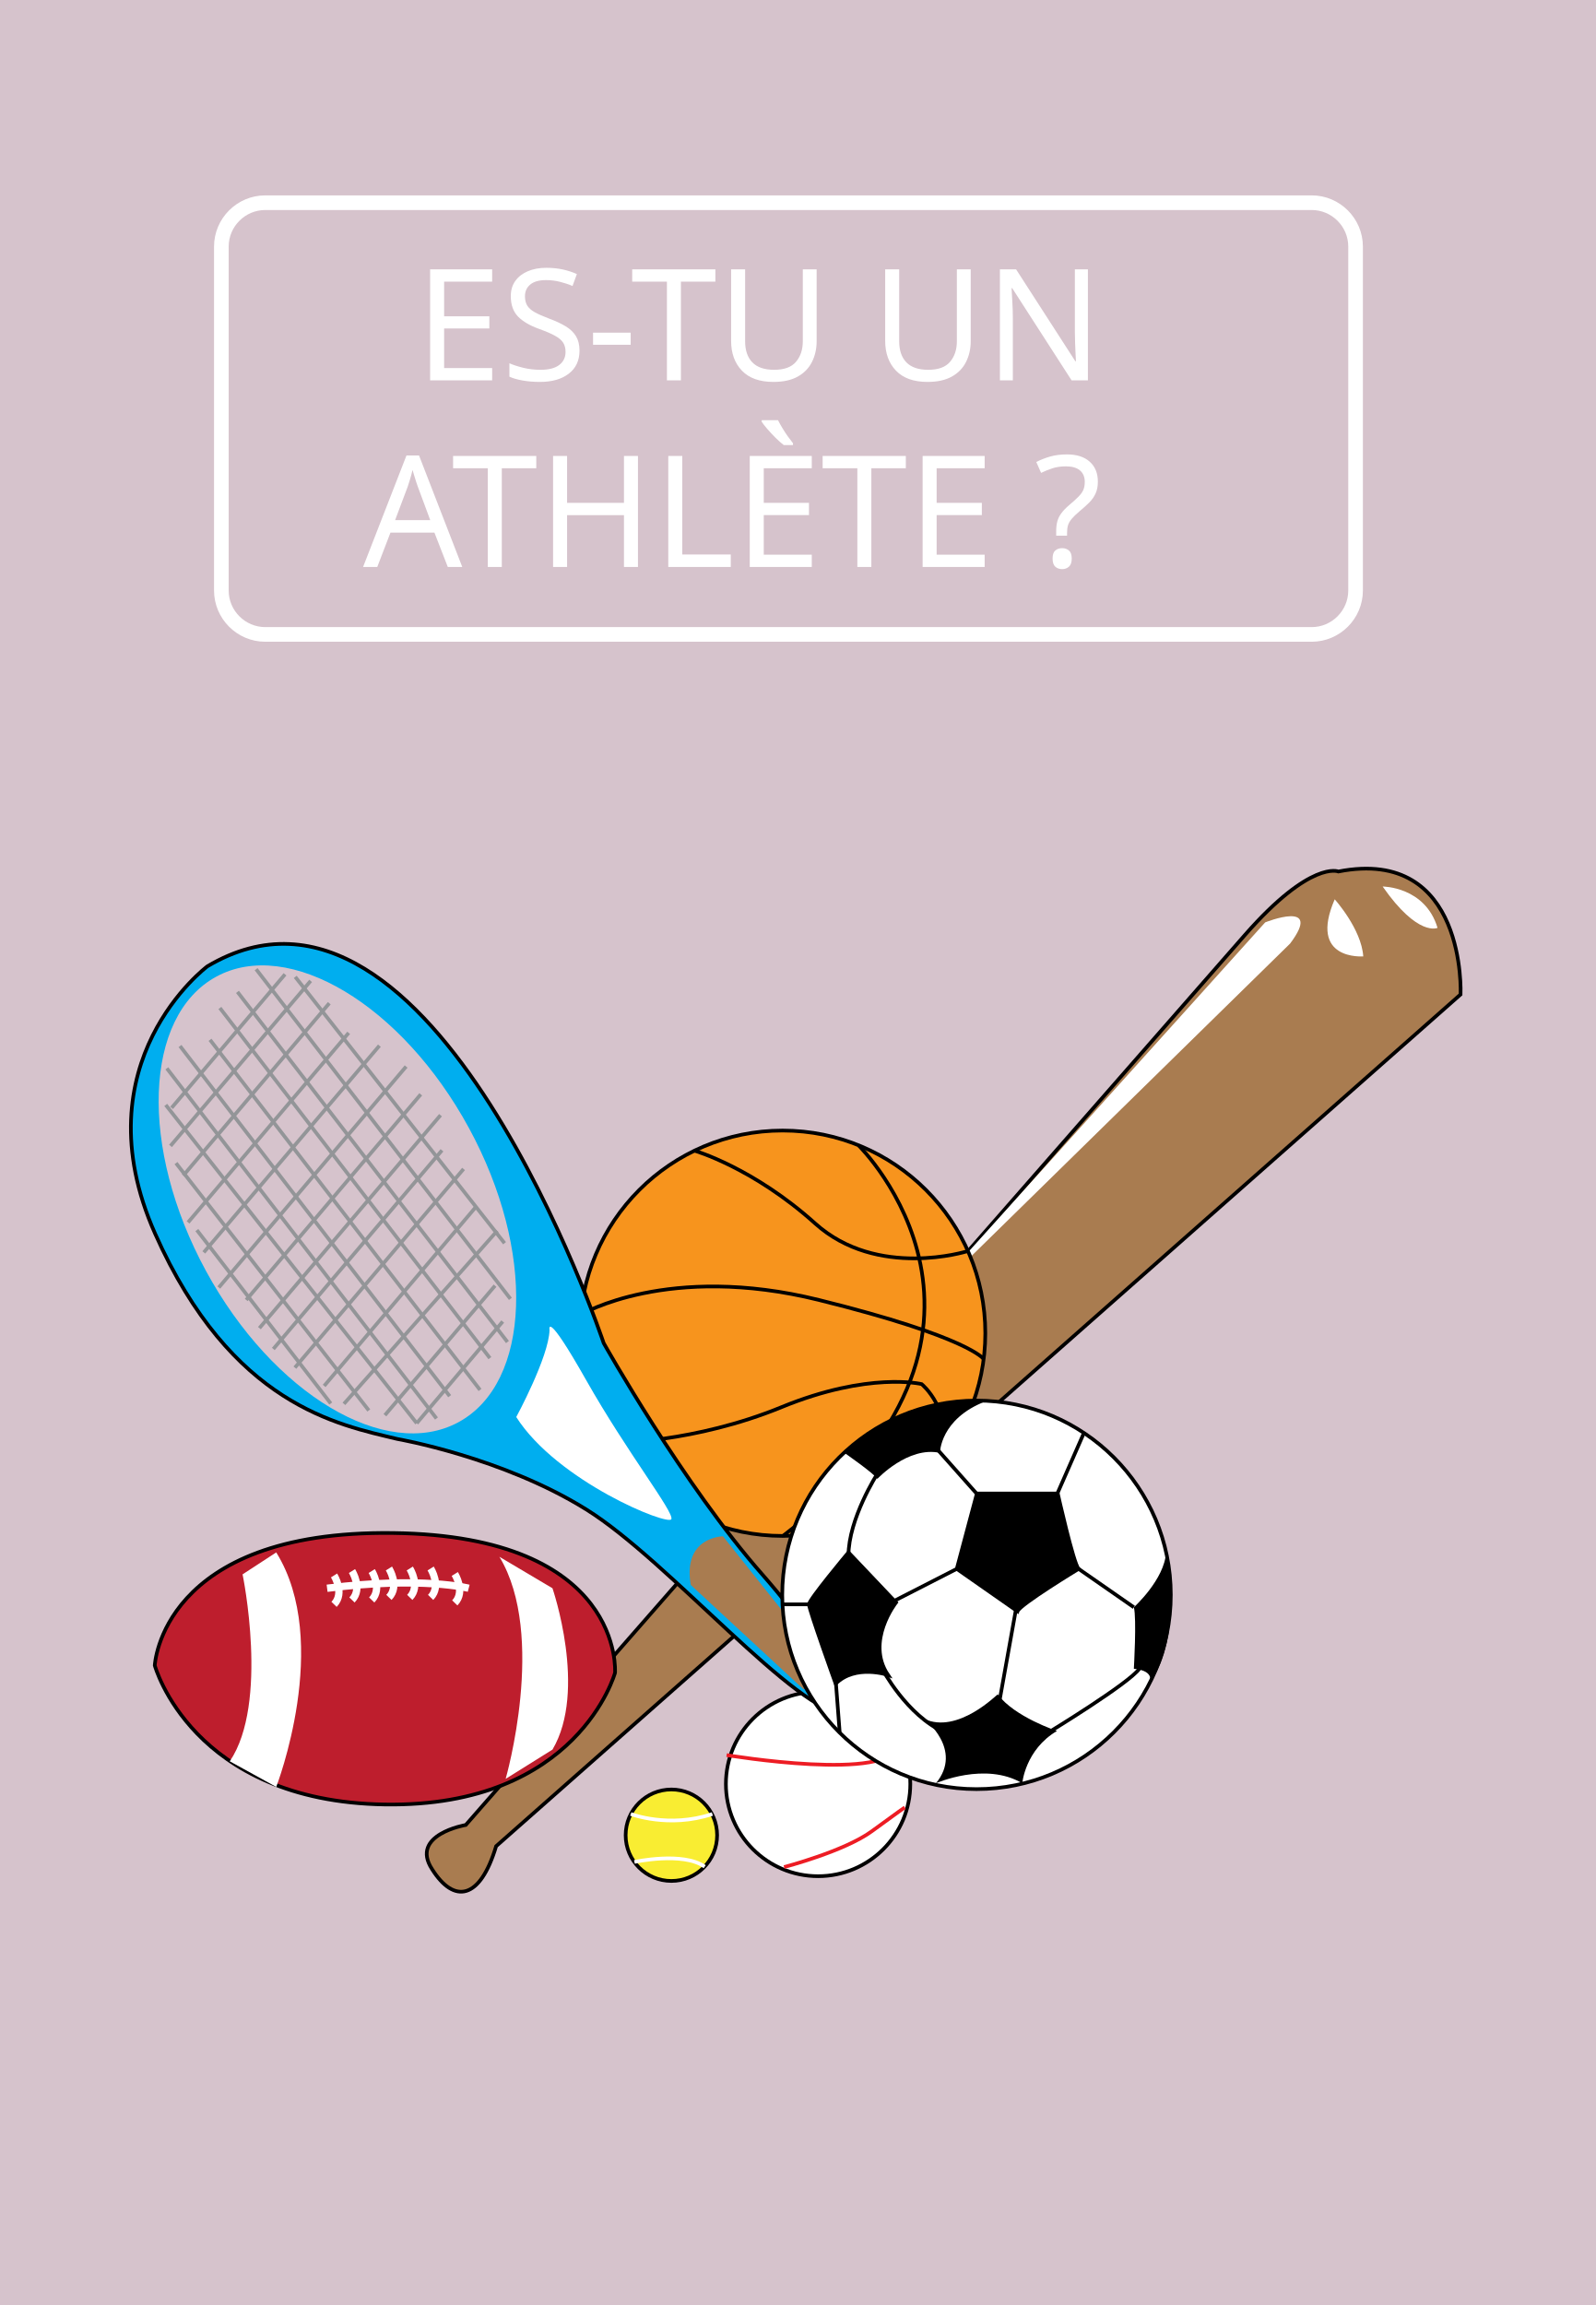
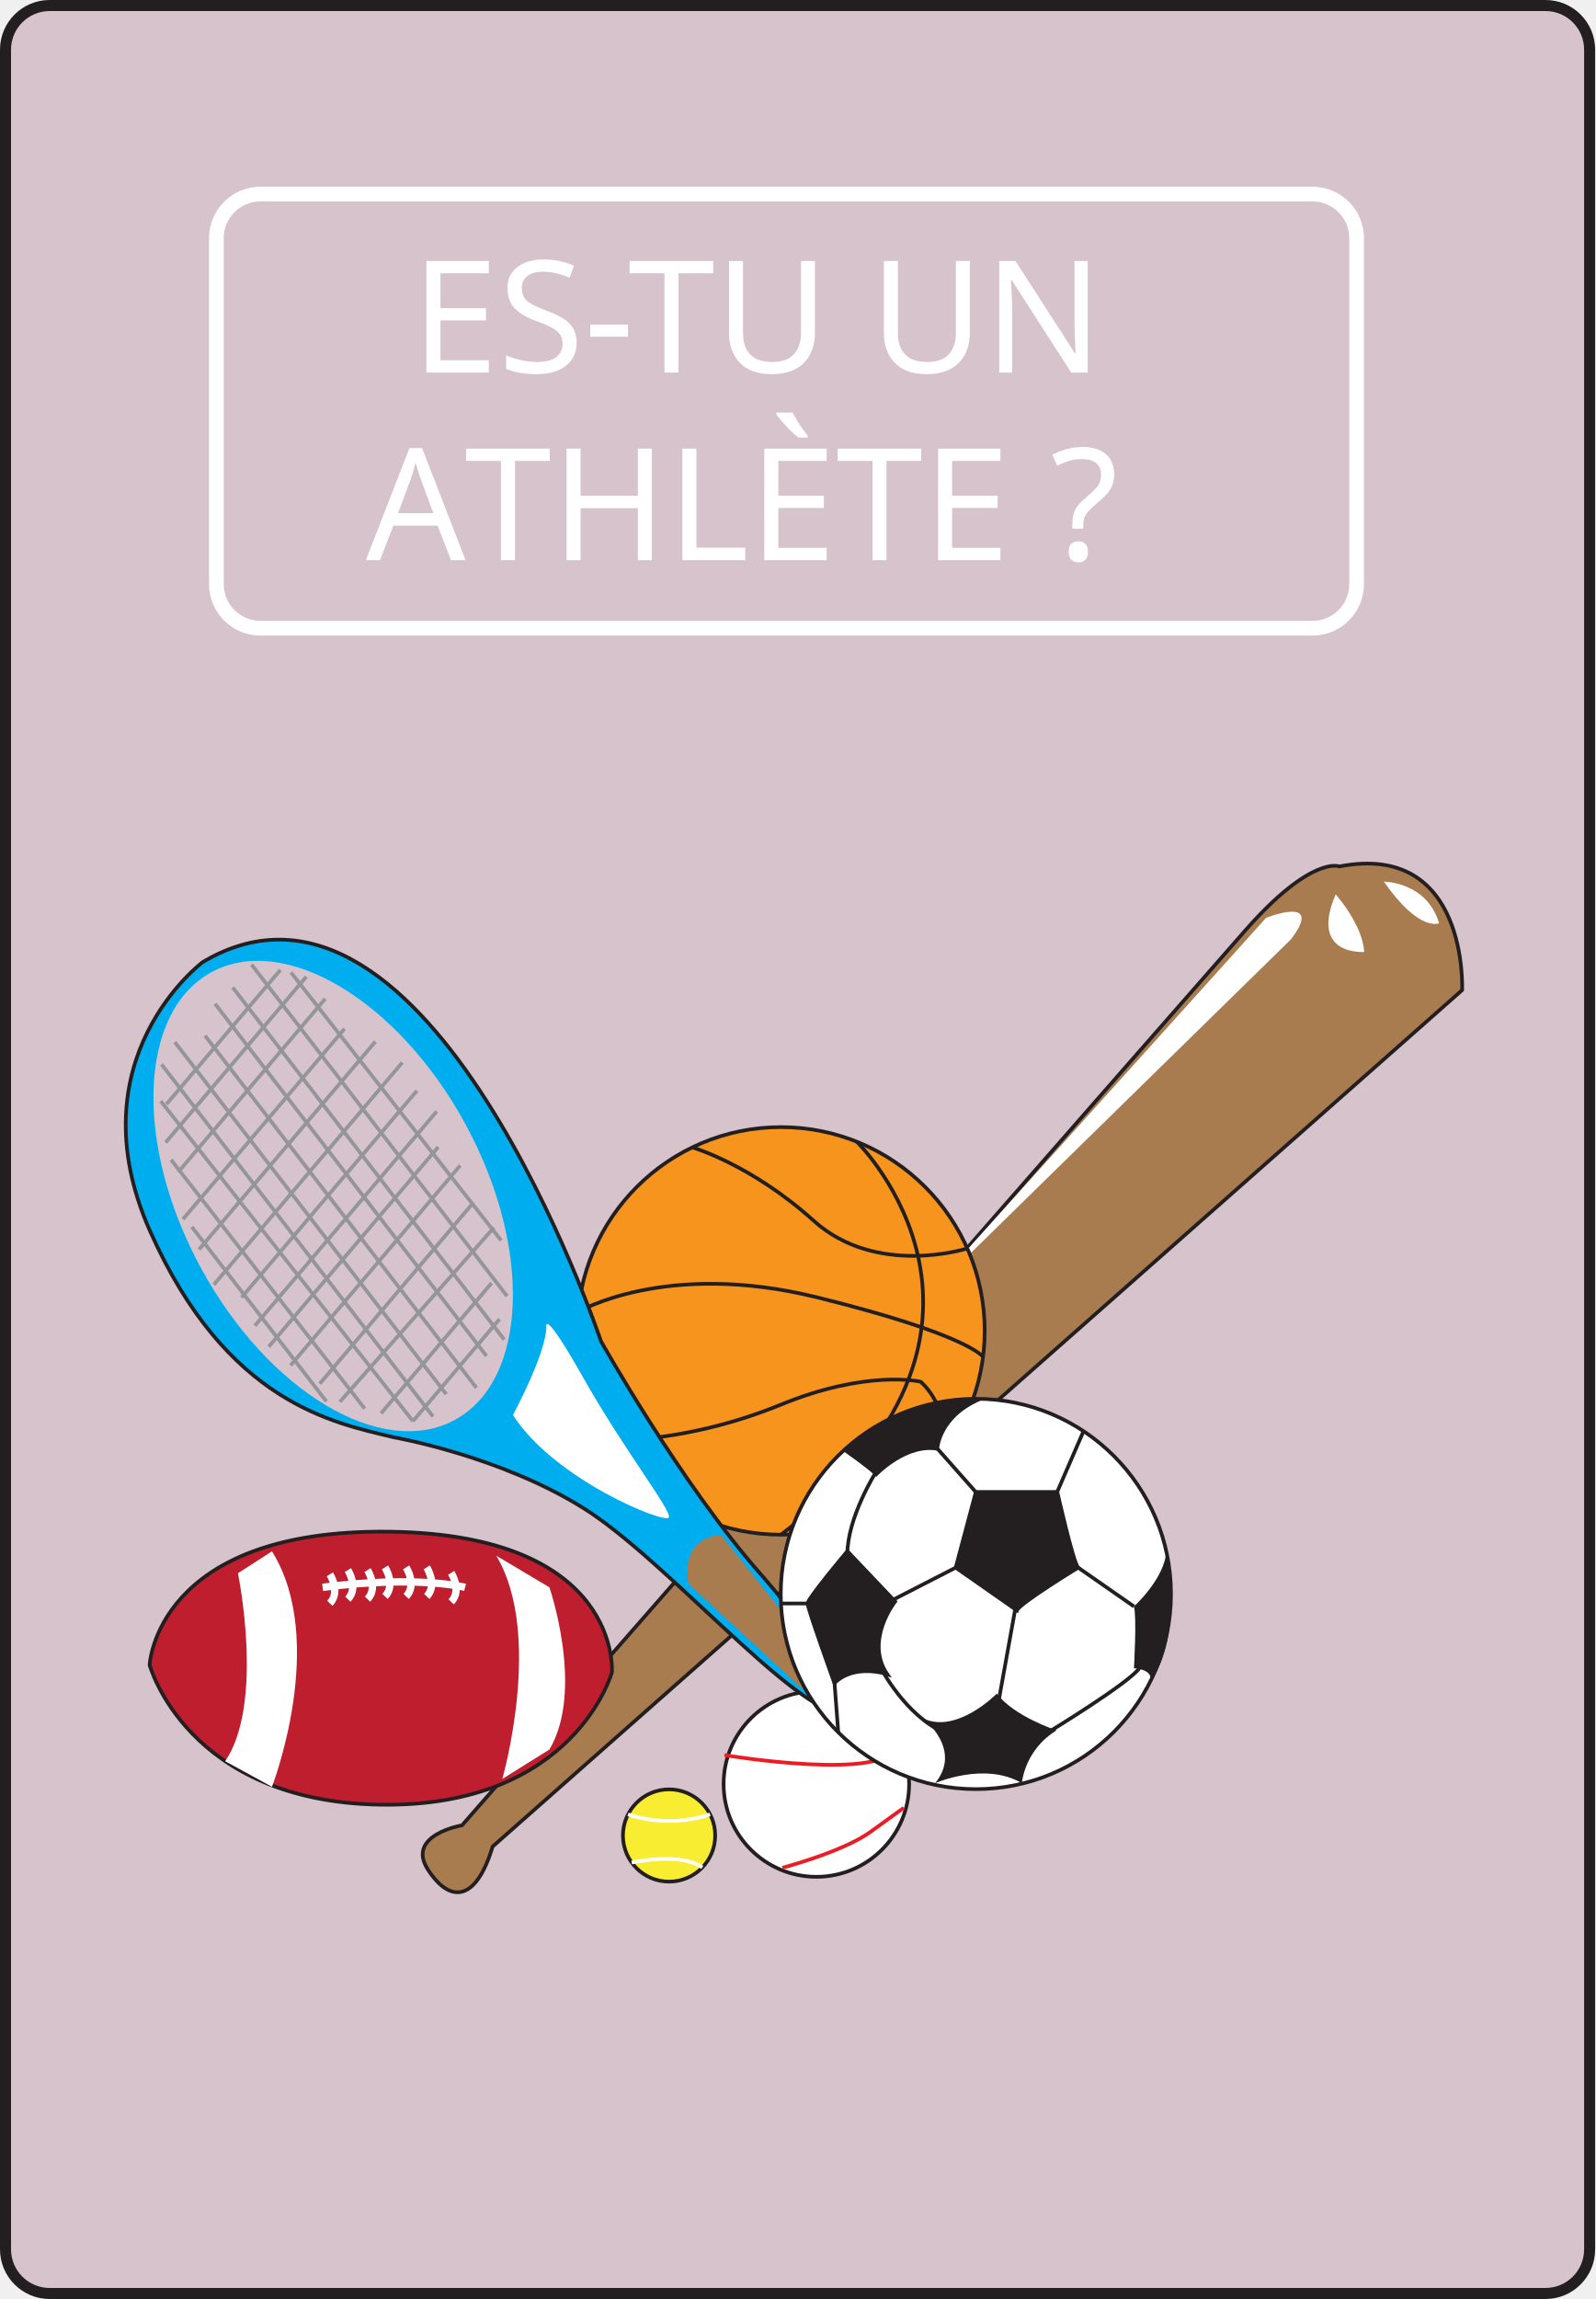
- <svg xmlns="http://www.w3.org/2000/svg" version="1.1" id="Calque_1" x="0px" y="0px" viewBox="0 0 436 630" style="enable-background:new 0 0 436 630;" xml:space="preserve">
-   <style type="text/css">
- 	.st0{fill:#D6C3CC;stroke:#000000;stroke-width:3;stroke-miterlimit:10;}
- 	.st1{fill:#FFFFFF;stroke:#000000;stroke-miterlimit:10;}
- 	.st2{fill:none;stroke:#ED1C24;stroke-miterlimit:10;}
- 	.st3{fill:#A97C50;stroke:#000000;stroke-miterlimit:10;}
- 	.st4{fill:#FFFFFF;}
- 	.st5{fill:#BE1E2D;stroke:#000000;stroke-miterlimit:10;}
- 	.st6{fill:#F9ED32;stroke:#000000;stroke-miterlimit:10;}
- 	.st7{fill:#F7941D;stroke:#000000;stroke-miterlimit:10;}
- 	.st8{fill:none;}
- 	.st9{font-family:'ArialRoundedMTBold';}
- 	.st10{font-size:42.493px;}
- 	.st11{fill:none;stroke:#FFFFFF;stroke-width:4;stroke-miterlimit:10;}
- 	.st12{fill:none;stroke:#000000;stroke-miterlimit:10;}
- 	.st13{fill:none;stroke:#FFFFFF;stroke-miterlimit:10;}
- 	.st14{fill:none;stroke:#FFFFFF;stroke-width:2;stroke-miterlimit:10;}
- 	.st15{fill:#00AEEF;stroke:#000000;stroke-miterlimit:10;}
- 	.st16{fill:#A97C50;}
- 	.st17{fill:#D6C3CC;}
- 	.st18{fill:none;stroke:#939598;stroke-miterlimit:10;}
- 	.st19{stroke:#000000;stroke-miterlimit:10;}
- </style>
-   <path class="st0" d="M439.3,657.3H-8.4c-6.6,0-12-5.4-12-12V-9.9c0-6.6,5.4-12,12-12h447.8c6.6,0,12,5.4,12,12v655.2  C451.3,651.9,445.9,657.3,439.3,657.3z" />
-   <circle class="st1" cx="223.6" cy="487.6" r="25.2" />
-   <path class="st2" d="M198.6,479.7c0,0,45.5,7.6,46.8-2.9" />
-   <path class="st2" d="M214.3,510.3c0,0,16.5-4.3,24-9.8c7.5-5.5,9-6.5,9-6.5" />
-   <path class="st3" d="M135.6,504.6l263.6-232.8c0,0,1.8-40.5-33.4-33.6c0,0-7.5-3.2-25.5,17.3c-18,20.5-213,243.3-213,243.3  s-15.4,2.6-9.2,12.1C124.1,520.4,131.2,519.3,135.6,504.6z" />
-   <path class="st4" d="M250.2,358.3l1.1-1.3l94.5-104.9c0,0,16-6.4,6.8,5.8" />
-   <path class="st4" d="M364.8,245.8c0,0,7.3,8.1,7.8,15.6C372.5,261.4,357.5,262.6,364.8,245.8z" />
-   <path class="st4" d="M377.9,242.3c0,0,11.6,0,15,11.3C392.9,253.6,387.6,256.2,377.9,242.3z" />
-   <path class="st5" d="M42.3,455.2c0,0,1.7-37,65.1-36.2c63.4,0.8,60.7,38.2,60.7,38.2s-10.1,36.8-62.9,36S42.3,455.2,42.3,455.2z" />
-   <circle class="st6" cx="183.5" cy="501.6" r="12.5" />
-   <circle class="st7" cx="213.9" cy="364.4" r="55.4" />
-   <rect x="61.3" y="73" class="st8" width="309.2" height="122.6" />
-   <text transform="matrix(1 0 0 1 113.4343 103.9642)">
-     <tspan x="0" y="0" class="st4 st9 st10">ES-TU UN  </tspan>
-     <tspan x="-14.2" y="51" class="st4 st9 st10">ATHLÈTE ?</tspan>
+ <svg xmlns="http://www.w3.org/2000/svg" id="Calque_1" data-name="Calque 1" viewBox="0 0 433.68 624.87">
+   <defs>
+     <style>.cls-1,.cls-18{fill:#d6c3cc;}.cls-1,.cls-13,.cls-16,.cls-2,.cls-20,.cls-4,.cls-6,.cls-7,.cls-8{stroke:#231f20;}.cls-1,.cls-11,.cls-13,.cls-14,.cls-15,.cls-16,.cls-19,.cls-2,.cls-20,.cls-3,.cls-4,.cls-6,.cls-7,.cls-8{stroke-miterlimit:10;}.cls-1{stroke-width:3px;}.cls-2,.cls-5,.cls-9{fill:#fff;}.cls-11,.cls-13,.cls-14,.cls-15,.cls-19,.cls-3{fill:none;}.cls-3{stroke:#ed1c24;}.cls-17,.cls-4{fill:#a97c50;}.cls-6{fill:#be1e2d;}.cls-7{fill:#f9ed32;}.cls-8{fill:#f7941d;}.cls-9{font-size:42.49px;font-family:ArialRoundedMTBold, Arial Rounded MT Bold;}.cls-10{letter-spacing:-0.09em;}.cls-11,.cls-14,.cls-15{stroke:#fff;}.cls-11{stroke-width:4px;}.cls-12,.cls-20{fill:#231f20;}.cls-15{stroke-width:2px;}.cls-16{fill:#00aeef;}.cls-19{stroke:#939598;}</style>
+   </defs>
+   <rect class="cls-1" x="1.5" y="1.5" width="430.68" height="621.87" rx="12" ry="12" />
+   <circle class="cls-2" cx="221.95" cy="484.9" r="25.22" />
+   <path class="cls-3" d="M198.6,479.73s45.48,7.58,46.76-2.94" transform="translate(-1.63 -2.69)" />
+   <path class="cls-3" d="M214.35,510.35s16.49-4.34,24-9.8,9-6.49,9-6.49" transform="translate(-1.63 -2.69)" />
+   <path class="cls-4" d="M135.56,504.59,399.14,271.81s1.84-40.46-33.37-33.62c0,0-7.48-3.16-25.53,17.34s-213,243.28-213,243.28-15.41,2.62-9.24,12.08S131.16,519.3,135.56,504.59Z" transform="translate(-1.63 -2.69)" />
+   <path class="cls-5" d="M250.2,358.3l1.14-1.26,94.51-104.88s16-6.37,6.79,5.8" transform="translate(-1.63 -2.69)" />
+   <path class="cls-5" d="M364.77,245.79s7.27,8.11,7.76,15.64C372.53,261.43,357.49,262.59,364.77,245.79Z" transform="translate(-1.63 -2.69)" />
+   <path class="cls-5" d="M377.87,242.32s11.64,0,15,11.3C392.9,253.62,387.57,256.22,377.87,242.32Z" transform="translate(-1.63 -2.69)" />
+   <path class="cls-6" d="M42.31,455.24s1.66-37,65.07-36.24S168,457.21,168,457.21s-10.1,36.78-62.86,36S42.31,455.24,42.31,455.24Z" transform="translate(-1.63 -2.69)" />
+   <circle class="cls-7" cx="181.9" cy="498.89" r="12.54" />
+   <circle class="cls-8" cx="212.32" cy="361.74" r="55.39" />
+   <text class="cls-9" transform="translate(111.81 101.27)">ES-TU UN <tspan class="cls-10" x="-12.35" y="50.99">A</tspan>
+     <tspan x="14.48" y="50.99">THLÈTE ?</tspan>
  </text>
-   <path class="st11" d="M358.5,173.4h-286c-6.6,0-12-5.4-12-12v-94c0-6.6,5.4-12,12-12h286c6.6,0,12,5.4,12,12v94  C370.5,168,365.1,173.4,358.5,173.4z" />
-   <path d="M286.6,386.6c0,0,7.4,4.5,8.2,9.4h7.1C301.9,396,292.4,388.6,286.6,386.6z" />
-   <path class="st12" d="M234.7,313.1c0,0,51.9,51-20.7,106.7" />
-   <path class="st12" d="M189.8,314.5c0,0,16,4.6,33,19.9s41.5,7.6,41.5,7.6" />
-   <path class="st12" d="M158.8,359.3c0,0,23.8-14.2,65-4s45.1,16.2,45.1,16.2" />
-   <path class="st12" d="M167.6,394.4c0,0,22.1,0,46-9.8s38.3-6.3,38.3-6.3s8.7,7,5.7,20.5" />
-   <path class="st13" d="M172.4,495.8c0,0,10.4,4,22.3,0" />
-   <path class="st13" d="M173.4,508.9c0,0,13.3-2.9,19.2,1.3" />
-   <path class="st4" d="M66.3,430.3c0,0,7.3,35.2-3.5,51.1l12.7,7c0,0,15.3-39.5,0-64.1L66.3,430.3z" />
-   <path class="st4" d="M136.5,425.5l14.5,8.6c0,0,9.6,27.9,0,44.1l-12.8,8C138.2,486.2,149.5,447,136.5,425.5z" />
-   <path class="st14" d="M128.1,434.1c0,0-12.7-3.3-38.7,0" />
-   <path class="st14" d="M91.3,430.6c0,0,3,4.8,0,7.9" />
-   <path class="st14" d="M96.2,429.4c0,0,3,4.8,0,7.9" />
-   <path class="st14" d="M101.6,429.4c0,0,3,4.8,0,7.9" />
-   <path class="st14" d="M106.3,428.7c0,0,3,4.8,0,7.9" />
-   <path class="st14" d="M112,428.7c0,0,3,4.8,0,7.9" />
-   <path class="st14" d="M117.7,428.7c0,0,3,4.8,0,7.9" />
-   <path class="st14" d="M124.3,430.2c0,0,3,4.8,0,7.9" />
-   <path class="st15" d="M231.6,468.8c0,0-1.4-13.6-23.1-38.3c-21.7-24.6-43.5-63.4-43.5-63.4s-46.7-139.6-108.3-103  c0,0-35.2,26.2-14.3,73.1s50,52.2,66.2,56.1c0,0,28.8,5,51.7,19.3S217.4,468.3,231.6,468.8z" />
-   <path class="st4" d="M141.1,387.3c0,0,8.9-16.4,9.1-23.8c0,0-1.2-6.1,10,13.7c11.2,19.8,24,36,23.3,38  C182.8,417.2,152.3,404.9,141.1,387.3z" />
-   <path class="st16" d="M197.6,419.9c0,0-11.1,0.1-8.8,13.3l30.9,28.6l4.9-8L197.6,419.9z" />
-   <ellipse transform="matrix(0.8785 -0.4778 0.4778 0.8785 -145.3989 83.8993)" class="st17" cx="92.2" cy="327.8" rx="40.9" ry="69.3" />
-   <line class="st18" x1="77.9" y1="266.3" x2="46.9" y2="302.8" />
-   <line class="st18" x1="84.9" y1="268.1" x2="46.6" y2="313.2" />
-   <line class="st18" x1="90" y1="274.2" x2="50.1" y2="321.3" />
-   <line class="st18" x1="95.3" y1="282.3" x2="51.4" y2="334.1" />
-   <line class="st18" x1="103.7" y1="285.8" x2="55.7" y2="342.3" />
-   <line class="st18" x1="111" y1="291.5" x2="59.8" y2="351.9" />
-   <line class="st18" x1="115" y1="299.1" x2="67.3" y2="355.3" />
-   <line class="st18" x1="120.4" y1="304.8" x2="70.9" y2="363" />
-   <line class="st18" x1="120.8" y1="314.4" x2="74.7" y2="368.7" />
-   <line class="st18" x1="126.7" y1="319.5" x2="80.6" y2="373.8" />
-   <line class="st18" x1="130.3" y1="329.6" x2="88.6" y2="378.8" />
-   <line class="st18" x1="135.9" y1="336.4" x2="94" y2="383.7" />
-   <line class="st18" x1="135.3" y1="351.4" x2="105.2" y2="386.8" />
-   <line class="st18" x1="137.4" y1="361.2" x2="113.9" y2="389" />
-   <line class="st18" x1="45.6" y1="292" x2="119.3" y2="387.7" />
-   <line class="st18" x1="49.2" y1="285.9" x2="122.9" y2="381.6" />
-   <line class="st18" x1="57.4" y1="284.2" x2="131.2" y2="379.9" />
-   <line class="st18" x1="60.1" y1="275.5" x2="133.9" y2="371.2" />
-   <line class="st18" x1="64.9" y1="271.1" x2="138.7" y2="366.8" />
-   <line class="st18" x1="70" y1="264.9" x2="139.5" y2="355" />
-   <line class="st18" x1="80.7" y1="267" x2="137.9" y2="339.8" />
-   <line class="st18" x1="53.8" y1="336.2" x2="90.4" y2="383.6" />
-   <line class="st18" x1="48.1" y1="317.9" x2="100.8" y2="385.5" />
-   <line class="st18" x1="45.3" y1="302" x2="113.9" y2="389" />
-   <circle class="st1" cx="266.9" cy="435.9" r="53.1" />
-   <path class="st19" d="M261.5,428.8l5.5-20.6h22.1c0,0,4.3,19.2,5.7,20.6c0,0-16,9.7-16.7,11.6L261.5,428.8z" />
-   <path class="st19" d="M231.9,424.3l13,13.7c0,0-8.4,10.6-2.2,19.8c0,0-8.9-3-14.3,2.4c0,0-7.3-20.3-7.3-21.7  C221.1,437.2,231.9,424.3,231.9,424.3z" />
-   <path d="M230.8,397.1c0,0,8.2,5.7,9,7.1c0,0,8.4-9,17.1-7.1c0,0,0-9.3,12.5-14.1C269.3,382.9,248.4,380,230.8,397.1z" />
-   <path d="M252.6,469.8c0,0,10.8,8.4,3.2,17.6c0,0,13.5-6,23.6,0c0,0,0.8-9.2,9.5-14.3c0,0-11.6-3.8-16.2-10  C272.6,463,261.8,474.1,252.6,469.8z" />
-   <path d="M314.1,460.2c0,0,2-3.5-4.2-4.1c0,0,0.8-13.8,0-16.8c0,0,8.4-7.6,8.8-15C318.7,424.3,323.7,447.1,314.1,460.2z" />
-   <line class="st12" x1="296.1" y1="392" x2="288.6" y2="409.1" />
-   <line class="st12" x1="255.8" y1="395.7" x2="267.7" y2="409.1" />
-   <path class="st12" d="M239.8,402.8c0,0-7.9,12.3-7.9,22.4" />
-   <line class="st12" x1="228.4" y1="459.1" x2="229.5" y2="473.5" />
-   <line class="st12" x1="221.1" y1="438.5" x2="213.9" y2="438.5" />
-   <line class="st12" x1="261.5" y1="428.8" x2="244.5" y2="437.5" />
-   <line class="st12" x1="278.1" y1="437.5" x2="273.2" y2="464.8" />
-   <path class="st12" d="M241.1,456.1c0,0,6.7,12.8,17.1,17.4" />
-   <path class="st12" d="M286.6,473.5c0,0,22-13.4,24.8-17.4" />
-   <line class="st12" x1="294.8" y1="428.8" x2="309.9" y2="439.3" />
+   <rect class="cls-11" x="58.82" y="52.75" width="310.01" height="118" rx="12" ry="12" />
+   <path class="cls-12" d="M286.6,386.64s7.35,4.5,8.16,9.37h7.13S292.41,388.57,286.6,386.64Z" transform="translate(-1.63 -2.69)" />
+   <path class="cls-13" d="M234.66,313.09s51.86,51-20.71,106.74" transform="translate(-1.63 -2.69)" />
+   <path class="cls-13" d="M189.84,314.55s16,4.61,33,19.93,41.45,7.62,41.45,7.62" transform="translate(-1.63 -2.69)" />
+   <path class="cls-13" d="M158.75,359.3s23.76-14.18,65-4,45.13,16.18,45.13,16.18" transform="translate(-1.63 -2.69)" />
+   <path class="cls-13" d="M167.64,394.41a134.28,134.28,0,0,0,46-9.82c23.82-9.82,38.29-6.34,38.29-6.34s8.68,7,5.7,20.46" transform="translate(-1.63 -2.69)" />
+   <path class="cls-14" d="M172.37,495.85a35.77,35.77,0,0,0,22.3,0" transform="translate(-1.63 -2.69)" />
+   <path class="cls-14" d="M173.37,508.93s13.34-2.91,19.19,1.33" transform="translate(-1.63 -2.69)" />
+   <path class="cls-5" d="M66.32,430.3s7.29,35.24-3.47,51.09l12.72,6.95s15.3-39.5,0-64Z" transform="translate(-1.63 -2.69)" />
+   <path class="cls-5" d="M136.54,425.52,151,434.13s9.61,27.91,0,44.08l-12.81,8S149.46,447,136.54,425.52Z" transform="translate(-1.63 -2.69)" />
+   <path class="cls-15" d="M128.07,434.13s-12.66-3.34-38.74,0" transform="translate(-1.63 -2.69)" />
+   <path class="cls-15" d="M91.31,430.58s3,4.76,0,7.89" transform="translate(-1.63 -2.69)" />
+   <path class="cls-15" d="M96.21,429.44s3,4.77,0,7.9" transform="translate(-1.63 -2.69)" />
+   <path class="cls-15" d="M101.55,429.44s3,4.77,0,7.9" transform="translate(-1.63 -2.69)" />
+   <path class="cls-15" d="M106.3,428.7s3,4.77,0,7.9" transform="translate(-1.63 -2.69)" />
+   <path class="cls-15" d="M112.05,428.7s3,4.77,0,7.9" transform="translate(-1.63 -2.69)" />
+   <path class="cls-15" d="M117.65,428.7s3,4.77,0,7.9" transform="translate(-1.63 -2.69)" />
+   <path class="cls-15" d="M124.29,430.19s3,4.76,0,7.89" transform="translate(-1.63 -2.69)" />
+   <path class="cls-16" d="M231.58,468.83s-1.39-13.63-23.13-38.28S165,367.19,165,367.19s-46.73-139.58-108.26-103c0,0-35.16,26.17-14.34,73.06s50,52.16,66.16,56.07c0,0,28.84,5,51.67,19.27S217.45,468.27,231.58,468.83Z" transform="translate(-1.63 -2.69)" />
+   <path class="cls-5" d="M141.09,387.28s8.85-16.38,9.09-23.84c0,0-1.17-6.09,10,13.68s24,36,23.3,38S152.27,404.85,141.09,387.28Z" transform="translate(-1.63 -2.69)" />
+   <path class="cls-17" d="M197.64,419.86s-11.09.1-8.85,13.28L219.7,461.7l4.89-8Z" transform="translate(-1.63 -2.69)" />
+   <ellipse class="cls-18" cx="92.22" cy="327.76" rx="40.93" ry="69.26" transform="translate(-147.03 81.21) rotate(-28.54)" />
+   <line class="cls-19" x1="76.24" y1="263.62" x2="45.27" y2="300.11" />
+   <line class="cls-19" x1="83.29" y1="265.45" x2="45.02" y2="310.55" />
+   <line class="cls-19" x1="88.41" y1="271.48" x2="48.45" y2="318.58" />
+   <line class="cls-19" x1="93.67" y1="279.61" x2="49.75" y2="331.37" />
+   <line class="cls-19" x1="102.04" y1="283.12" x2="54.11" y2="339.6" />
+   <line class="cls-19" x1="109.37" y1="288.79" x2="58.13" y2="349.18" />
+   <line class="cls-19" x1="113.35" y1="296.45" x2="65.67" y2="352.65" />
+   <line class="cls-19" x1="118.73" y1="302.08" x2="69.3" y2="360.33" />
+   <line class="cls-19" x1="119.13" y1="311.76" x2="73.08" y2="366.03" />
+   <line class="cls-19" x1="125.11" y1="316.77" x2="79.01" y2="371.11" />
+   <line class="cls-19" x1="128.64" y1="326.94" x2="86.93" y2="376.1" />
+   <line class="cls-19" x1="134.28" y1="333.66" x2="92.4" y2="381.02" />
+   <line class="cls-19" x1="133.64" y1="348.74" x2="103.6" y2="384.15" />
+   <line class="cls-19" x1="135.8" y1="358.55" x2="112.27" y2="386.28" />
+   <line class="cls-19" x1="43.93" y1="289.3" x2="117.72" y2="385.01" />
+   <line class="cls-19" x1="47.53" y1="283.24" x2="121.32" y2="378.95" />
+   <line class="cls-19" x1="55.75" y1="281.51" x2="129.53" y2="377.22" />
+   <line class="cls-19" x1="58.47" y1="272.83" x2="132.25" y2="368.54" />
+   <line class="cls-19" x1="63.28" y1="268.39" x2="137.07" y2="364.1" />
+   <line class="cls-19" x1="68.4" y1="262.19" x2="137.86" y2="352.3" />
+   <line class="cls-19" x1="79.11" y1="264.31" x2="136.24" y2="337.16" />
+   <line class="cls-19" x1="52.16" y1="333.47" x2="88.73" y2="380.91" />
+   <line class="cls-19" x1="46.51" y1="315.22" x2="99.13" y2="382.85" />
+   <line class="cls-19" x1="43.71" y1="299.28" x2="112.27" y2="386.28" />
+   <circle class="cls-2" cx="265.31" cy="433.24" r="53.05" />
+   <path class="cls-20" d="M261.46,428.77l5.48-20.57h22.14s4.33,19.22,5.68,20.57c0,0-16,9.75-16.65,11.64Z" transform="translate(-1.63 -2.69)" />
+   <path class="cls-20" d="M232,424.3l13,13.68s-8.39,10.56-2.16,19.76c0,0-8.9-3-14.35,2.44,0,0-7.31-20.31-7.31-21.66S232,424.3,232,424.3Z" transform="translate(-1.63 -2.69)" />
+   <path class="cls-12" d="M230.83,397.06s8.16,5.72,9,7.07c0,0,8.39-9,17.06-7.07,0,0,0-9.34,12.46-14.13A49.29,49.29,0,0,0,230.83,397.06Z" transform="translate(-1.63 -2.69)" />
+   <path class="cls-12" d="M252.61,469.77s10.83,8.39,3.25,17.59c0,0,13.54-5.95,23.56,0A20,20,0,0,1,288.89,473s-11.64-3.79-16.24-10C272.65,463,261.82,474.1,252.61,469.77Z" transform="translate(-1.63 -2.69)" />
+   <path class="cls-12" d="M314.14,460.18s2-3.52-4.22-4.06c0,0,.81-13.81,0-16.79,0,0,8.38-7.58,8.79-15C318.71,424.3,323.66,447.08,314.14,460.18Z" transform="translate(-1.63 -2.69)" />
+   <line class="cls-13" x1="294.44" y1="389.32" x2="287.02" y2="406.43" />
+   <line class="cls-13" x1="254.18" y1="392.98" x2="266.08" y2="406.43" />
+   <path class="cls-13" d="M239.8,402.76S232,415.09,232,425.17" transform="translate(-1.63 -2.69)" />
+   <line class="cls-13" x1="226.8" y1="456.38" x2="227.9" y2="470.85" />
+   <line class="cls-13" x1="219.49" y1="435.83" x2="212.32" y2="435.83" />
+   <line class="cls-13" x1="259.83" y1="426.08" x2="242.85" y2="434.79" />
+   <line class="cls-13" x1="276.48" y1="434.79" x2="271.56" y2="462.06" />
+   <path class="cls-13" d="M241.14,456.12s6.67,12.83,17.07,17.42" transform="translate(-1.63 -2.69)" />
+   <path class="cls-13" d="M286.6,473.54s22-13.4,24.78-17.42" transform="translate(-1.63 -2.69)" />
+   <line class="cls-13" x1="293.13" y1="426.08" x2="308.3" y2="436.64" />
</svg>
